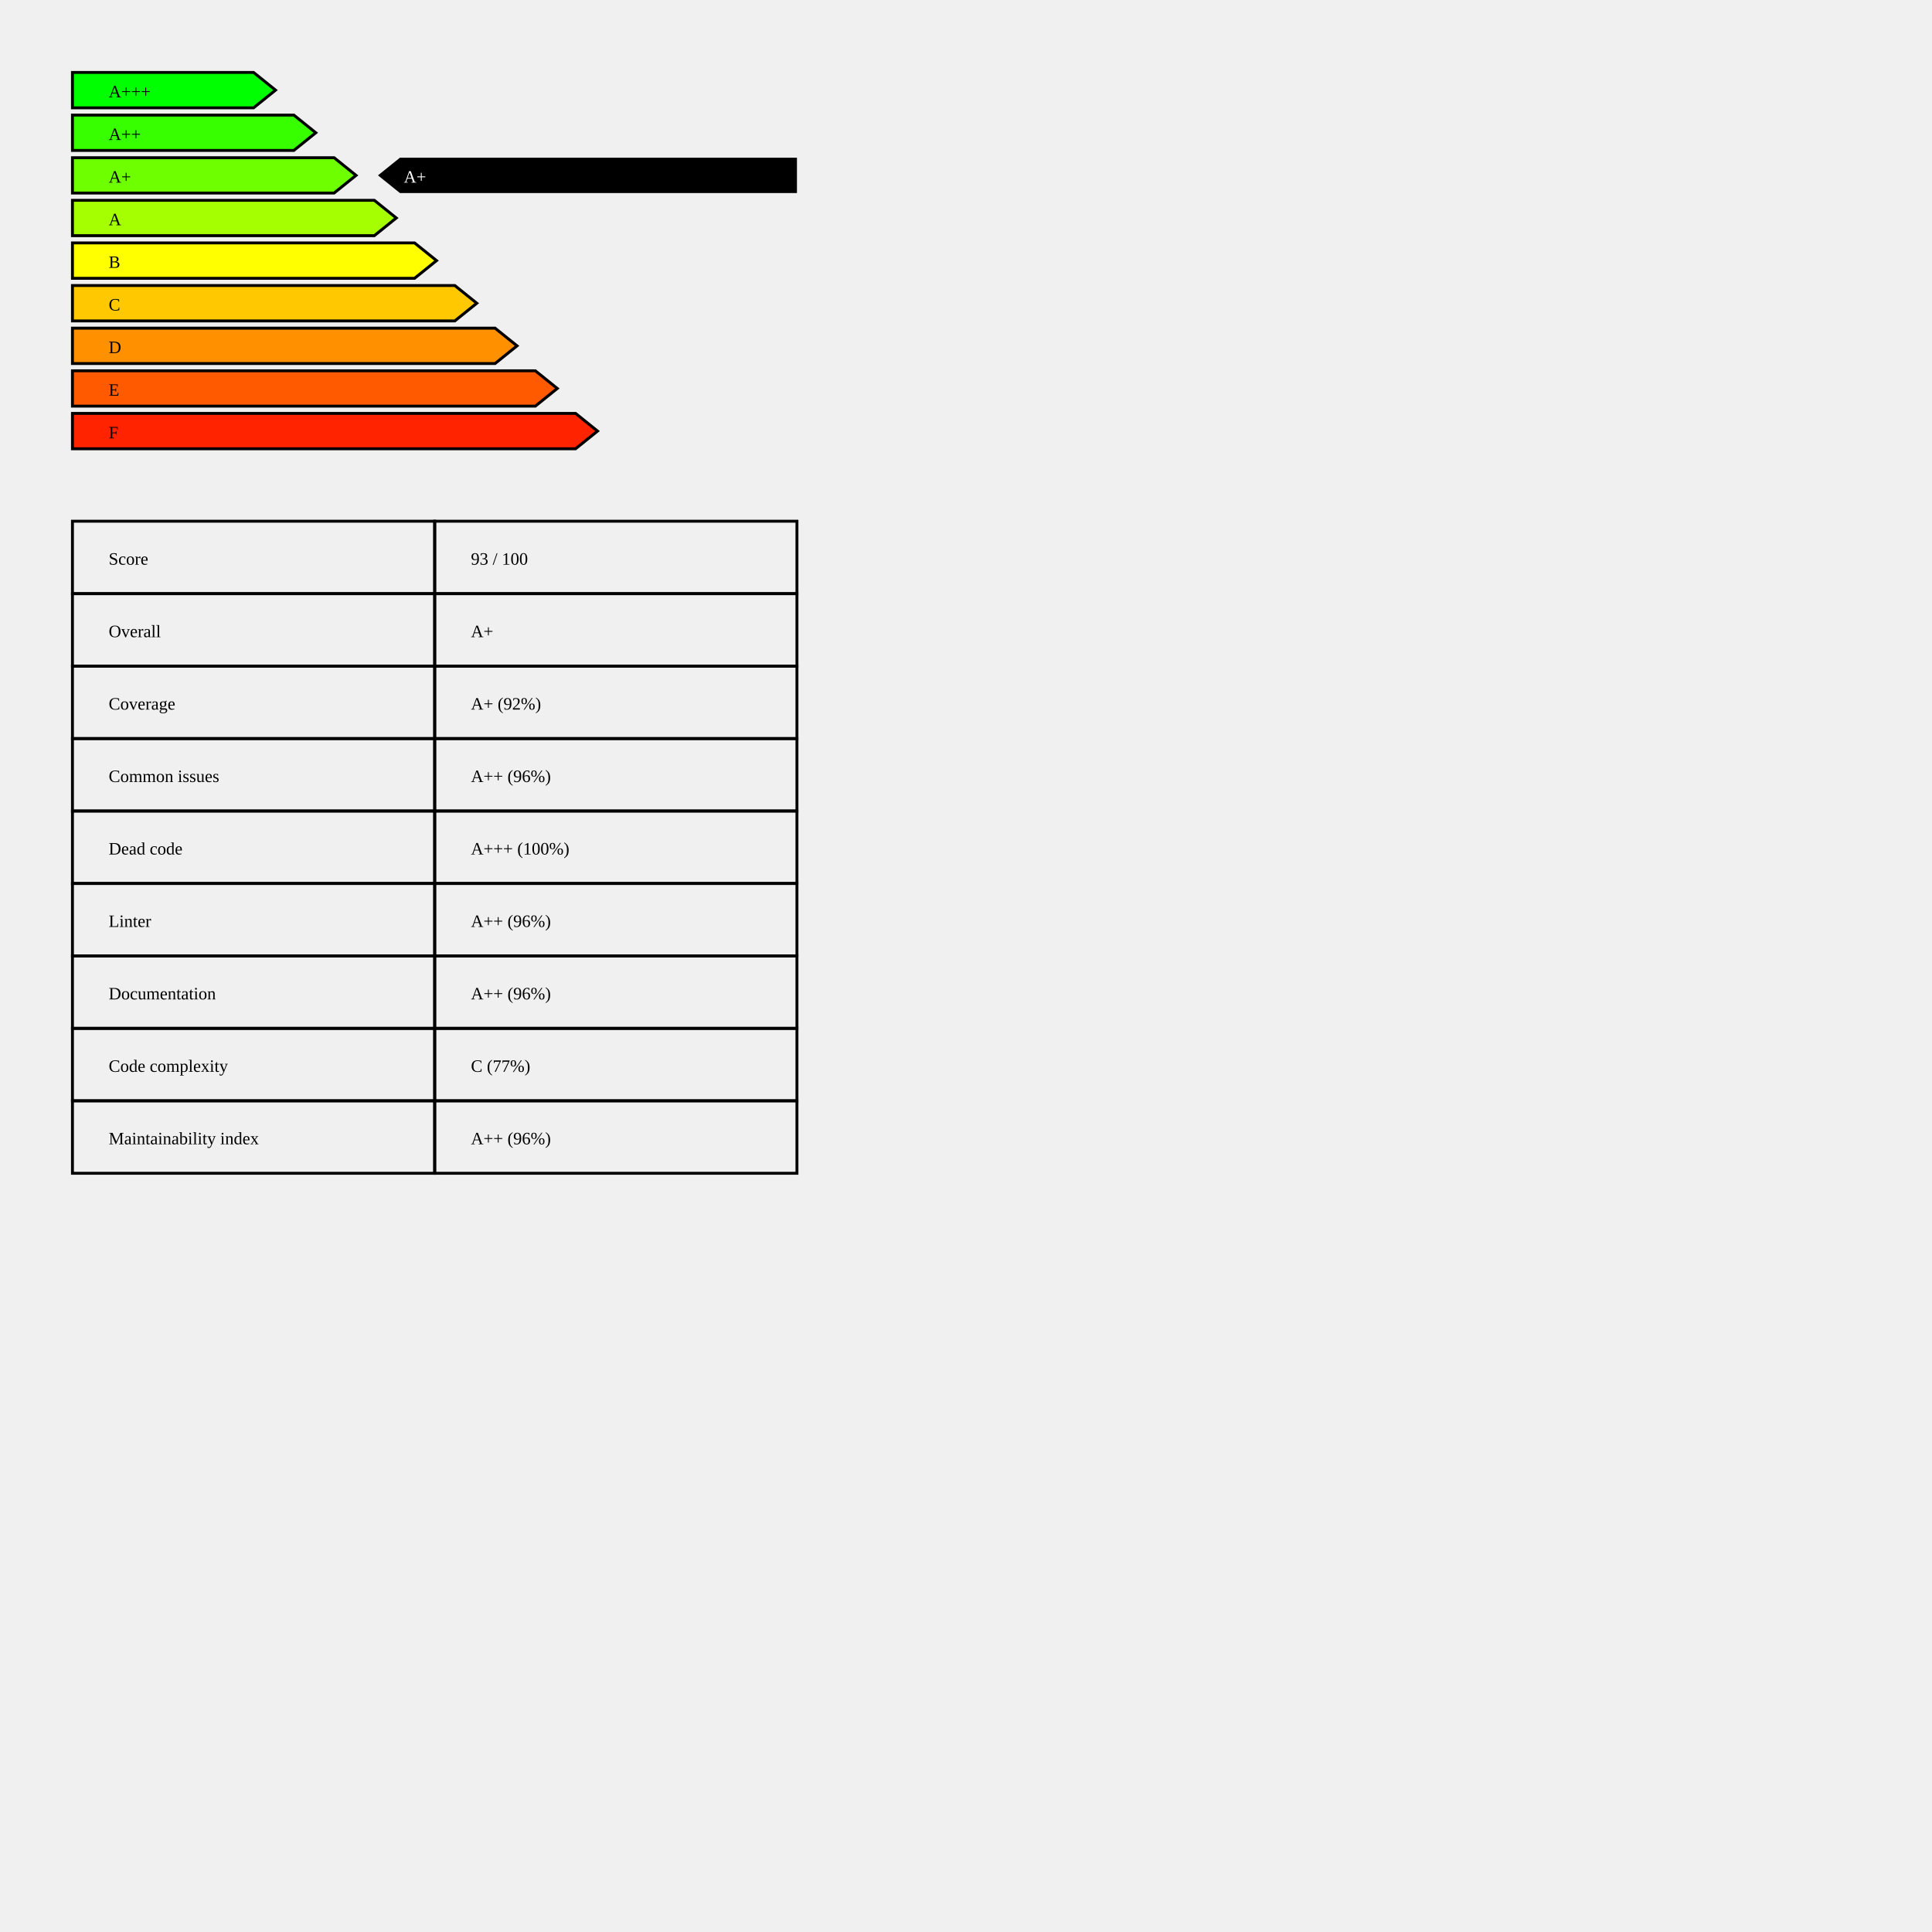
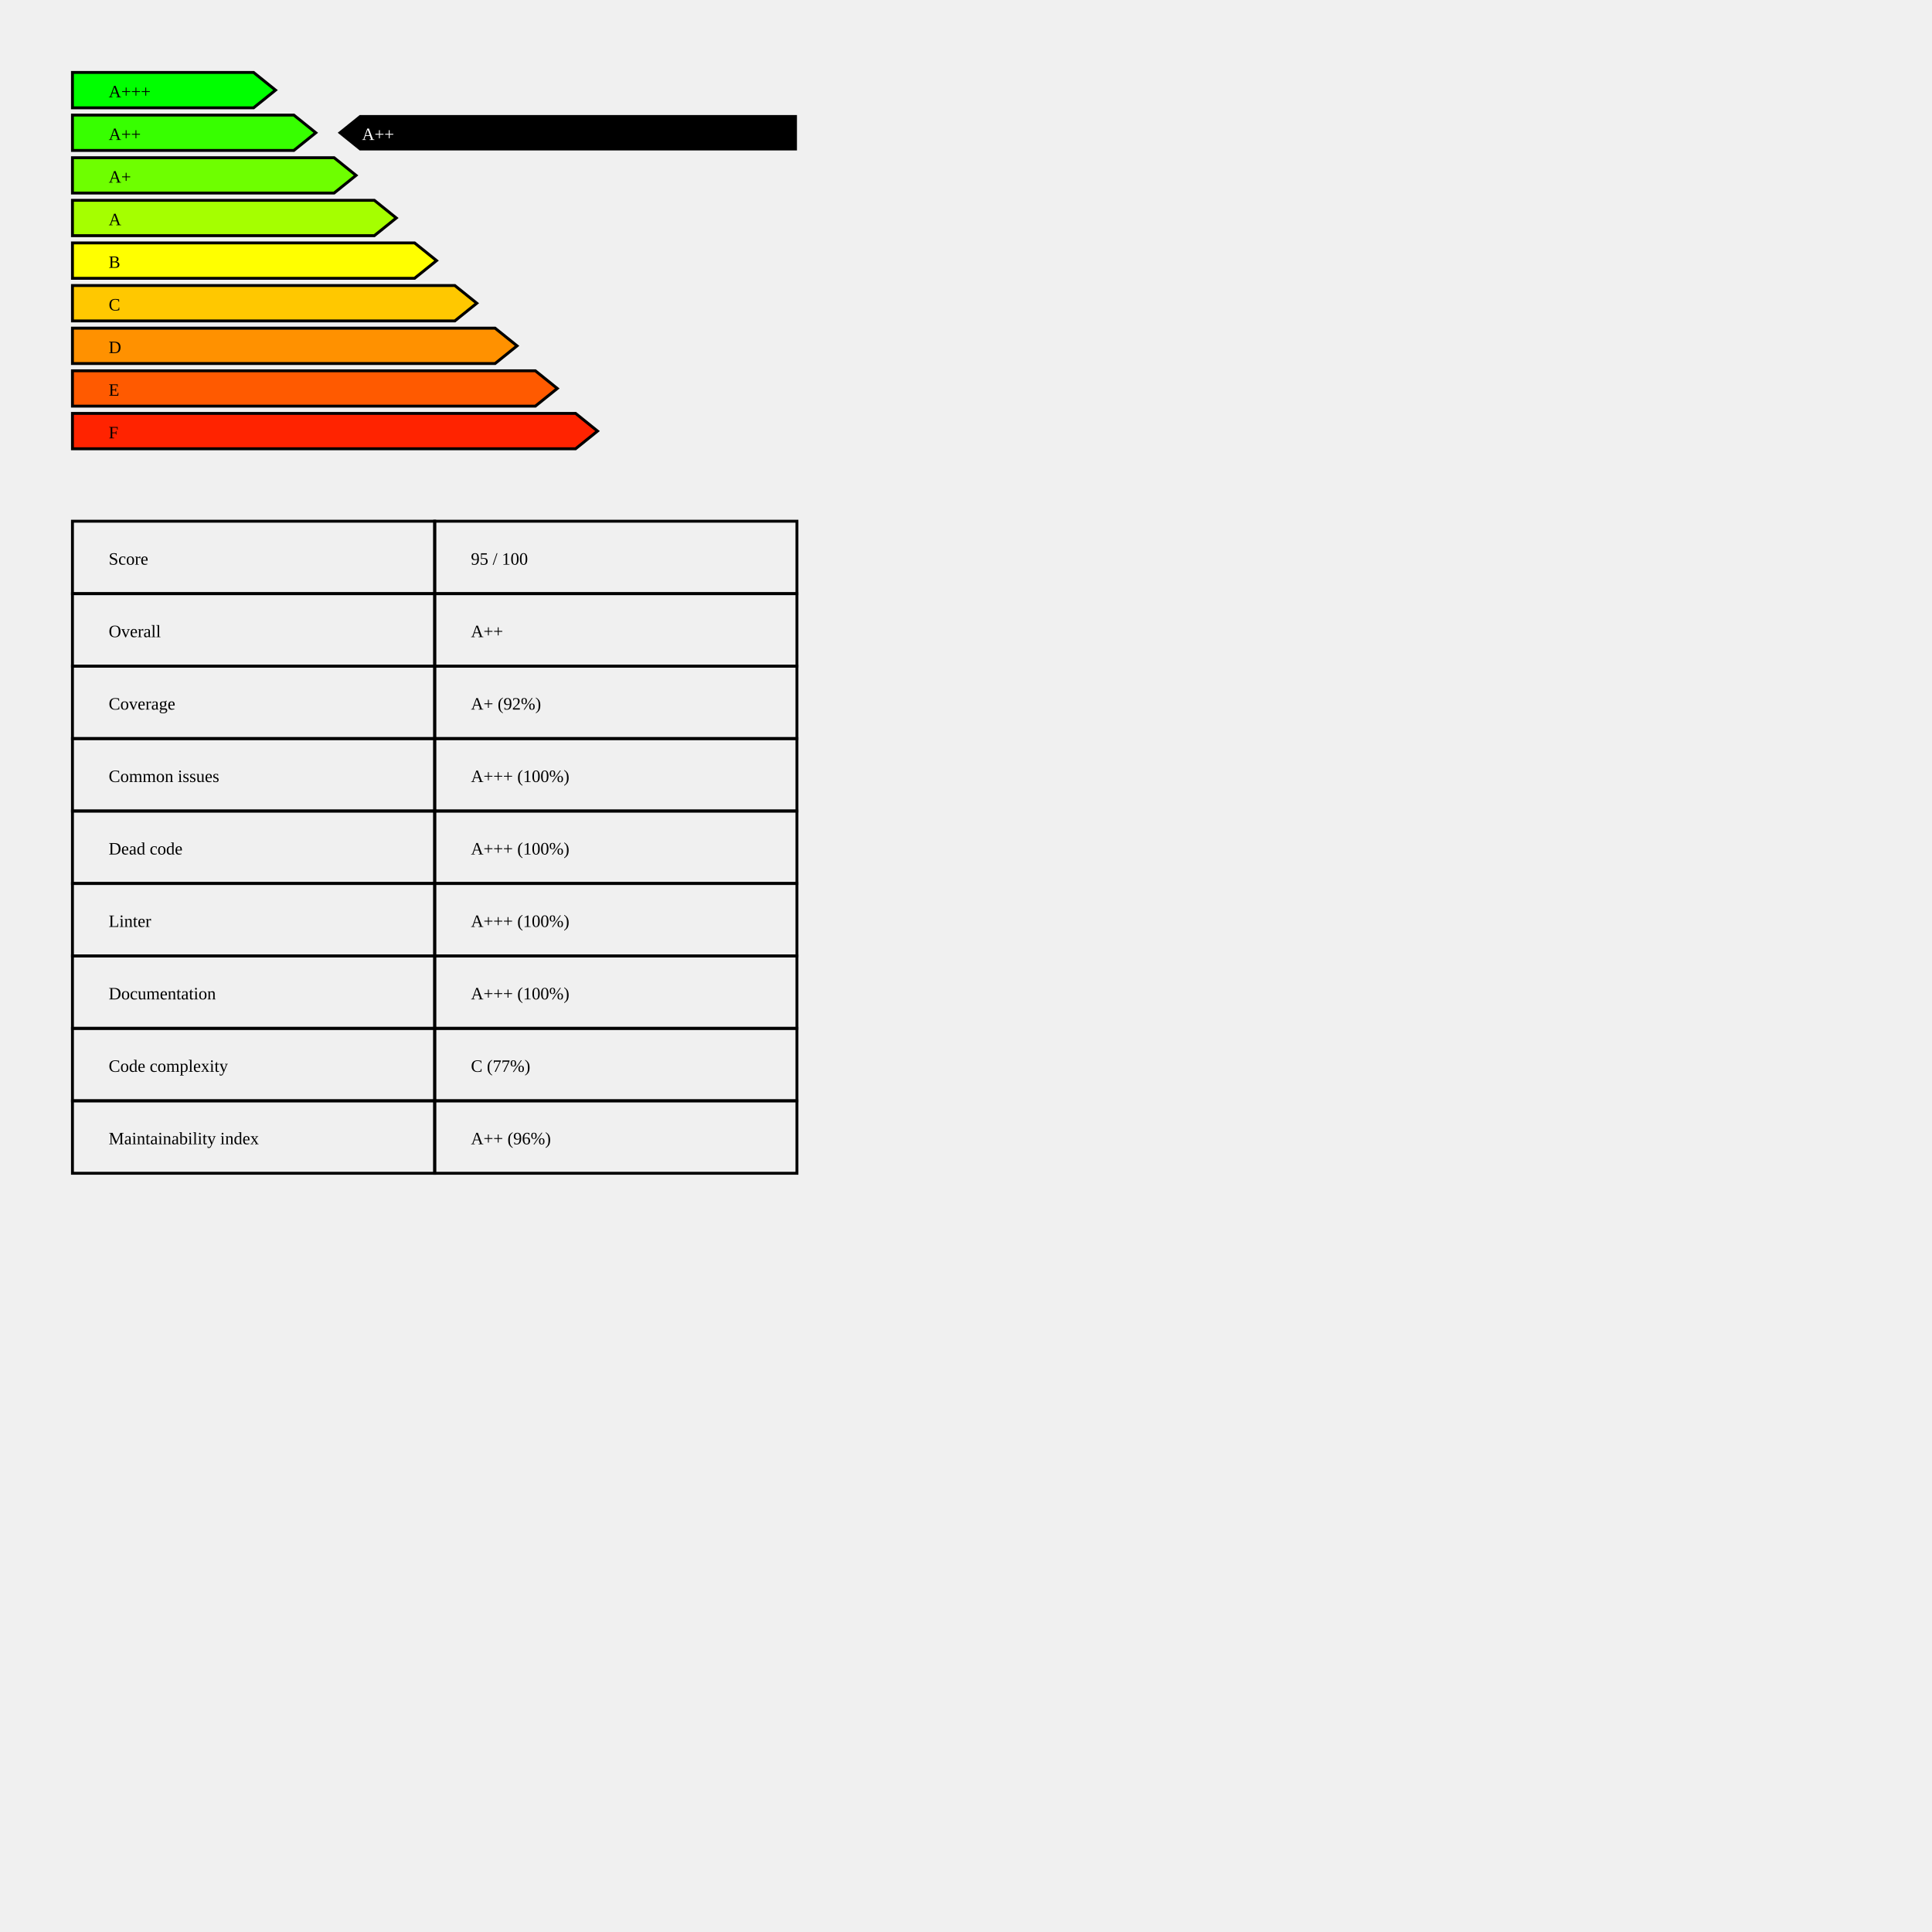
<svg xmlns="http://www.w3.org/2000/svg" baseProfile="full" height="1000pt" version="1.1" width="1000pt">
  <defs />
  <polygon points="50,50.0 175.0,50.0 190.152,62.206 175.0,74.412 50,74.412 50,50.0" style="fill:rgb(0 255 0);stroke:black;stroke-width:2;" />
  <text x="75.0" y="67.206">A+++</text>
  <polygon points="50,79.412 202.778,79.412 217.929,91.618 202.778,103.824 50,103.824 50,79.412" style="fill:rgb(55 255 0);stroke:black;stroke-width:2;" />
  <text x="75.0" y="96.618">A++</text>
  <polygon points="50,108.824 230.556,108.824 245.707,121.029 230.556,133.235 50,133.235 50,108.824" style="fill:rgb(110 255 0);stroke:black;stroke-width:2;" />
  <text x="75.0" y="126.029">A+</text>
  <polygon points="50,138.235 258.333,138.235 273.485,150.441 258.333,162.647 50,162.647 50,138.235" style="fill:rgb(165 255 0);stroke:black;stroke-width:2;" />
  <text x="75.0" y="155.441">A</text>
  <polygon points="50,167.647 286.111,167.647 301.263,179.853 286.111,192.059 50,192.059 50,167.647" style="fill:rgb(255 255 0);stroke:black;stroke-width:2;" />
  <text x="75.0" y="184.853">B</text>
  <polygon points="50,197.059 313.889,197.059 329.04,209.265 313.889,221.471 50,221.471 50,197.059" style="fill:rgb(255 200 0);stroke:black;stroke-width:2;" />
  <text x="75.0" y="214.265">C</text>
  <polygon points="50,226.471 341.667,226.471 356.818,238.676 341.667,250.882 50,250.882 50,226.471" style="fill:rgb(255 145 0);stroke:black;stroke-width:2;" />
  <text x="75.0" y="243.676">D</text>
  <polygon points="50,255.882 369.444,255.882 384.596,268.088 369.444,280.294 50,280.294 50,255.882" style="fill:rgb(255 90 0);stroke:black;stroke-width:2;" />
  <text x="75.0" y="273.088">E</text>
  <polygon points="50,285.294 397.222,285.294 412.374,297.5 397.222,309.706 50,309.706 50,285.294" style="fill:rgb(255 35 0);stroke:black;stroke-width:2;" />
  <text x="75.0" y="302.5">F</text>
-   <polygon points="276.01,108.824 260.859,121.029 276.01,133.235 550,133.235 550,108.824" style="fill:black;" />
-   <text fill="white" x="278.687" y="126.029">A+</text>
+   <polygon points="248.232,79.412 233.081,91.618 248.232,103.824 550,103.824 550,79.412" style="fill:black;" />
+   <text fill="white" x="249.798" y="96.618">A++</text>
  <text x="75.0" y="389.706">Score</text>
-   <text x="325.0" y="389.706">93 / 100</text>
+   <text x="325.0" y="389.706">95 / 100</text>
  <polygon points="50,359.706 300,359.706 300,409.706 50,409.706 50,359.706" style="fill:none; stroke:black;stroke-width:2;" />
  <polygon points="300,359.706 550,359.706 550,409.706 300,409.706 300,359.706" style="fill:none; stroke:black;stroke-width:2;" />
  <text x="75.0" y="439.706">Overall</text>
-   <text x="325.0" y="439.706">A+</text>
+   <text x="325.0" y="439.706">A++</text>
  <polygon points="50,409.706 300,409.706 300,459.706 50,459.706 50,409.706" style="fill:none; stroke:black;stroke-width:2;" />
  <polygon points="300,409.706 550,409.706 550,459.706 300,459.706 300,409.706" style="fill:none; stroke:black;stroke-width:2;" />
  <text x="75.0" y="489.706">Coverage</text>
  <text x="325.0" y="489.706">A+  (92%)</text>
  <polygon points="50,459.706 300,459.706 300,509.706 50,509.706 50,459.706" style="fill:none; stroke:black;stroke-width:2;" />
  <polygon points="300,459.706 550,459.706 550,509.706 300,509.706 300,459.706" style="fill:none; stroke:black;stroke-width:2;" />
  <text x="75.0" y="539.706">Common issues</text>
-   <text x="325.0" y="539.706">A++  (96%)</text>
+   <text x="325.0" y="539.706">A+++  (100%)</text>
  <polygon points="50,509.706 300,509.706 300,559.706 50,559.706 50,509.706" style="fill:none; stroke:black;stroke-width:2;" />
  <polygon points="300,509.706 550,509.706 550,559.706 300,559.706 300,509.706" style="fill:none; stroke:black;stroke-width:2;" />
  <text x="75.0" y="589.706">Dead code</text>
  <text x="325.0" y="589.706">A+++  (100%)</text>
  <polygon points="50,559.706 300,559.706 300,609.706 50,609.706 50,559.706" style="fill:none; stroke:black;stroke-width:2;" />
  <polygon points="300,559.706 550,559.706 550,609.706 300,609.706 300,559.706" style="fill:none; stroke:black;stroke-width:2;" />
  <text x="75.0" y="639.706">Linter</text>
-   <text x="325.0" y="639.706">A++  (96%)</text>
+   <text x="325.0" y="639.706">A+++  (100%)</text>
  <polygon points="50,609.706 300,609.706 300,659.706 50,659.706 50,609.706" style="fill:none; stroke:black;stroke-width:2;" />
  <polygon points="300,609.706 550,609.706 550,659.706 300,659.706 300,609.706" style="fill:none; stroke:black;stroke-width:2;" />
  <text x="75.0" y="689.706">Documentation</text>
-   <text x="325.0" y="689.706">A++  (96%)</text>
+   <text x="325.0" y="689.706">A+++  (100%)</text>
  <polygon points="50,659.706 300,659.706 300,709.706 50,709.706 50,659.706" style="fill:none; stroke:black;stroke-width:2;" />
  <polygon points="300,659.706 550,659.706 550,709.706 300,709.706 300,659.706" style="fill:none; stroke:black;stroke-width:2;" />
  <text x="75.0" y="739.706">Code complexity</text>
  <text x="325.0" y="739.706">C  (77%)</text>
  <polygon points="50,709.706 300,709.706 300,759.706 50,759.706 50,709.706" style="fill:none; stroke:black;stroke-width:2;" />
  <polygon points="300,709.706 550,709.706 550,759.706 300,759.706 300,709.706" style="fill:none; stroke:black;stroke-width:2;" />
  <text x="75.0" y="789.706">Maintainability index</text>
  <text x="325.0" y="789.706">A++  (96%)</text>
  <polygon points="50,759.706 300,759.706 300,809.706 50,809.706 50,759.706" style="fill:none; stroke:black;stroke-width:2;" />
  <polygon points="300,759.706 550,759.706 550,809.706 300,809.706 300,759.706" style="fill:none; stroke:black;stroke-width:2;" />
</svg>
